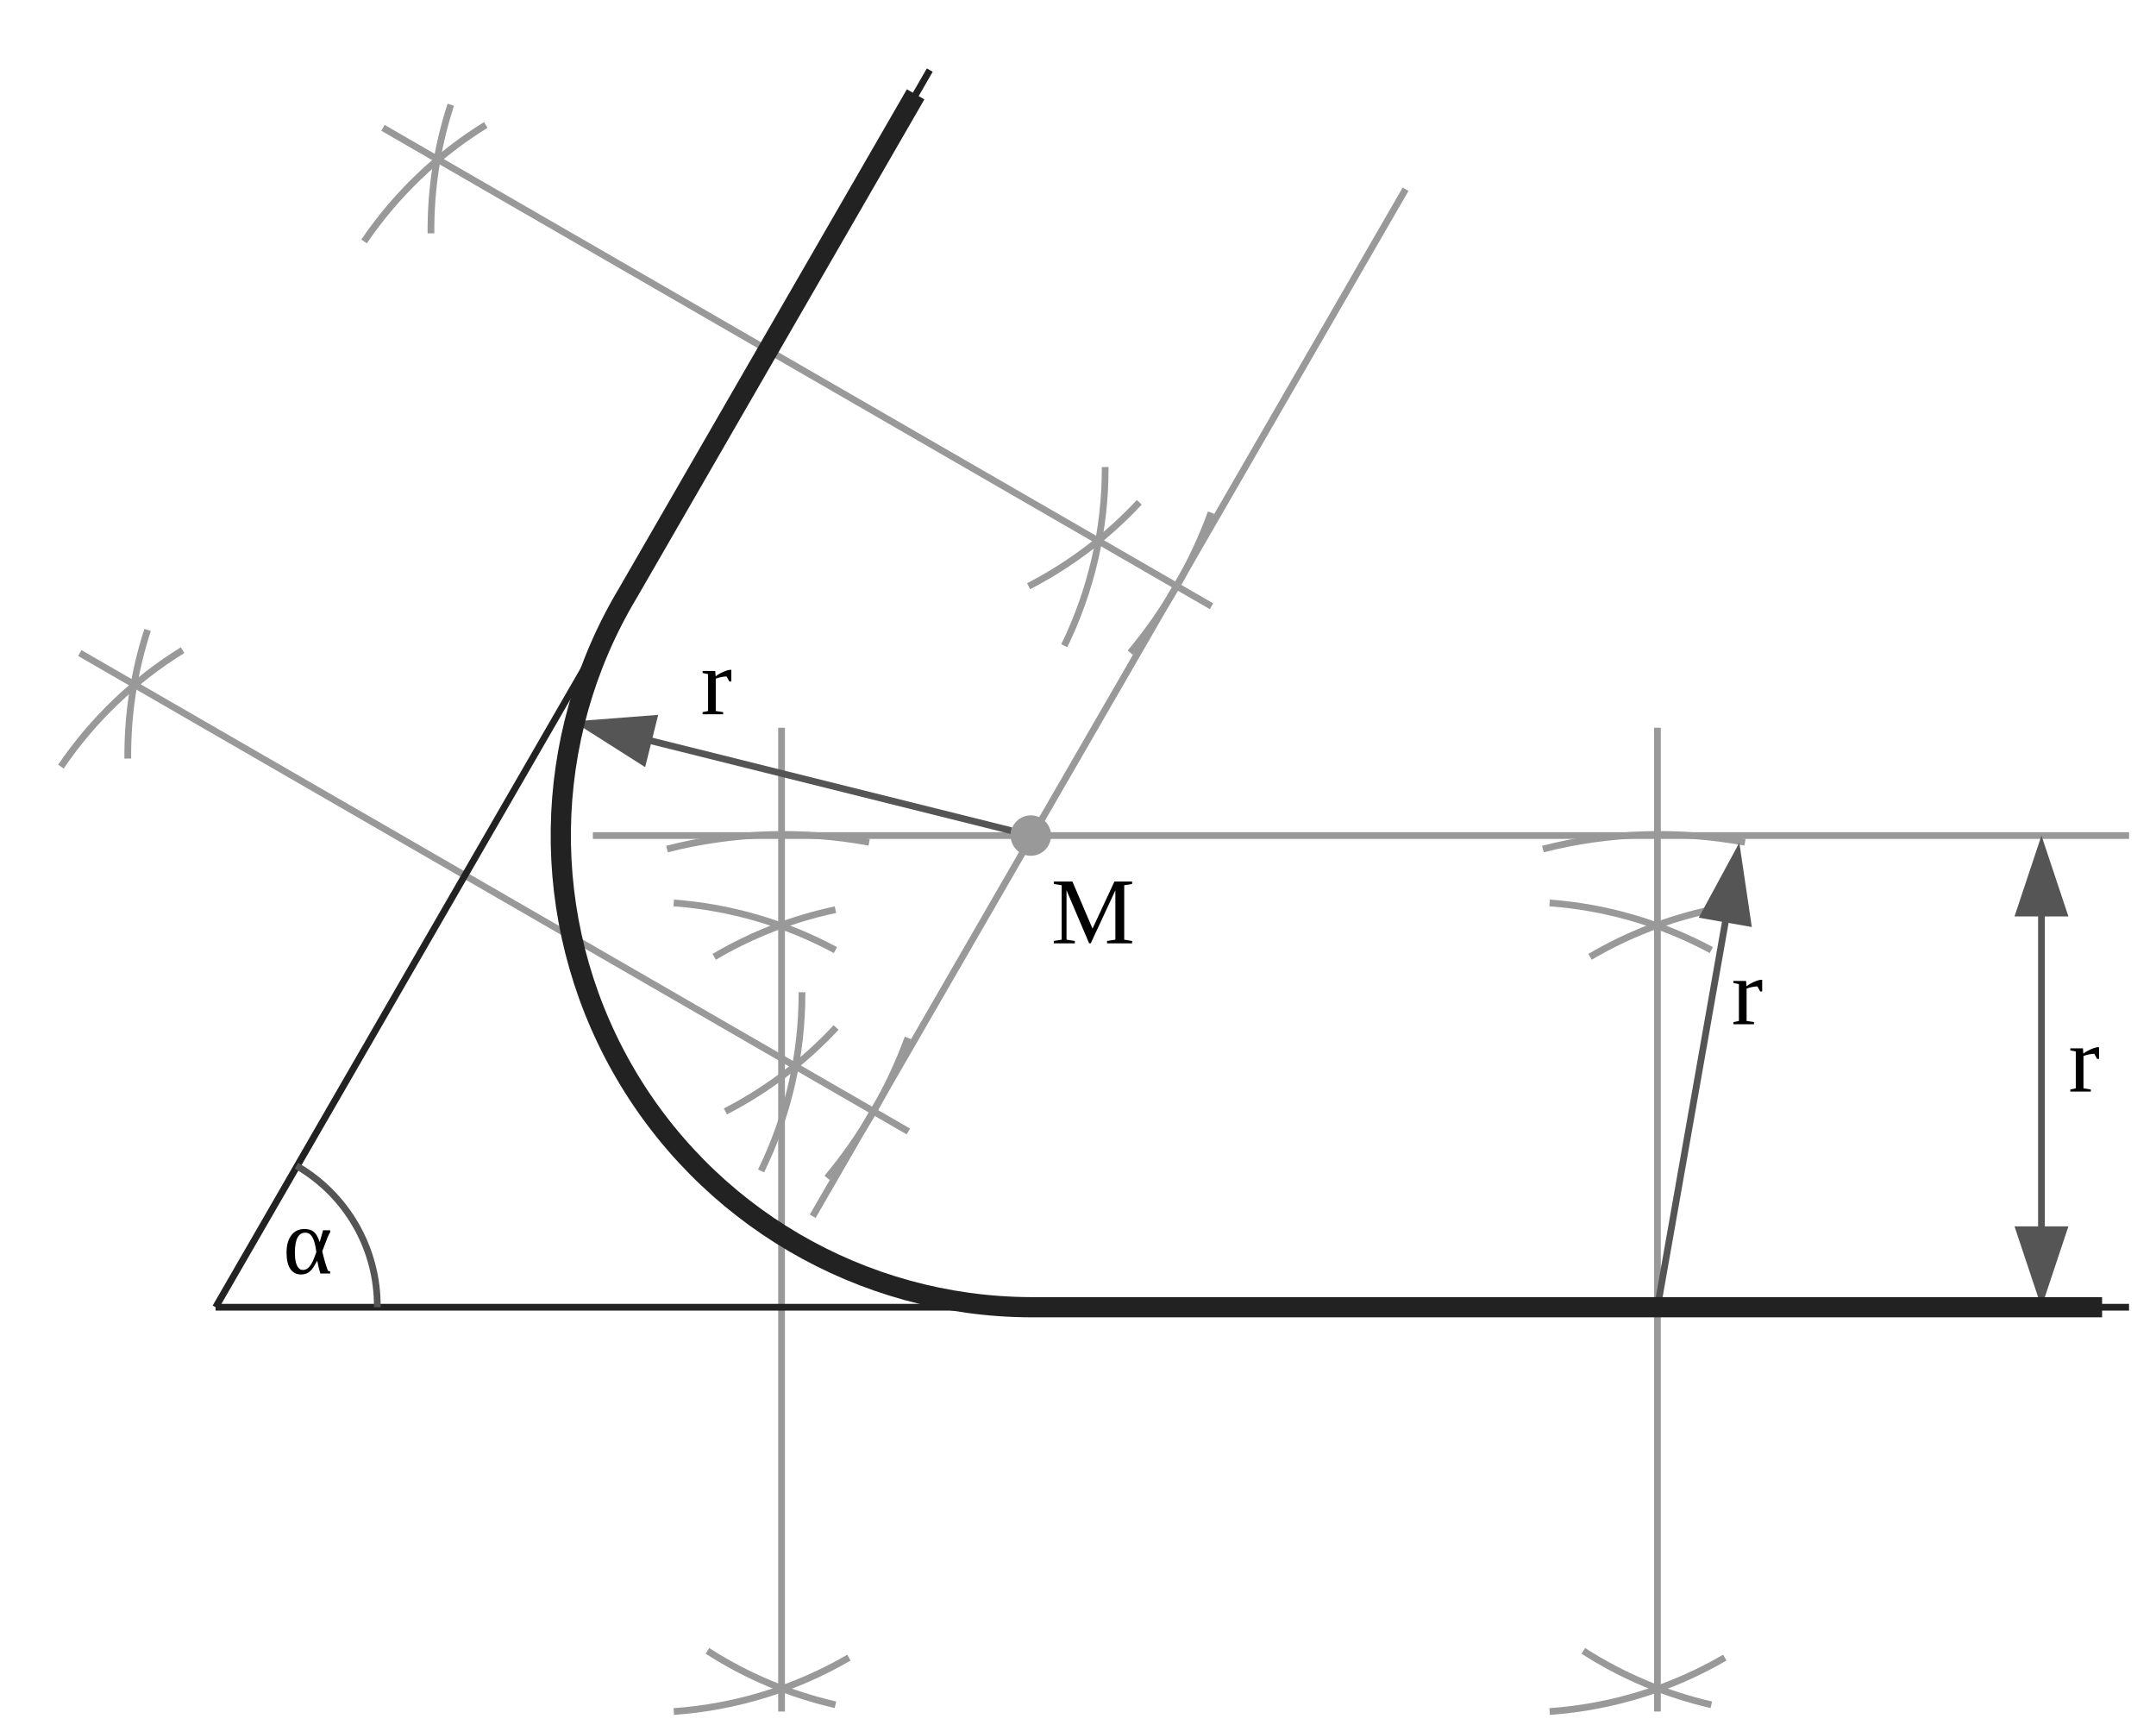
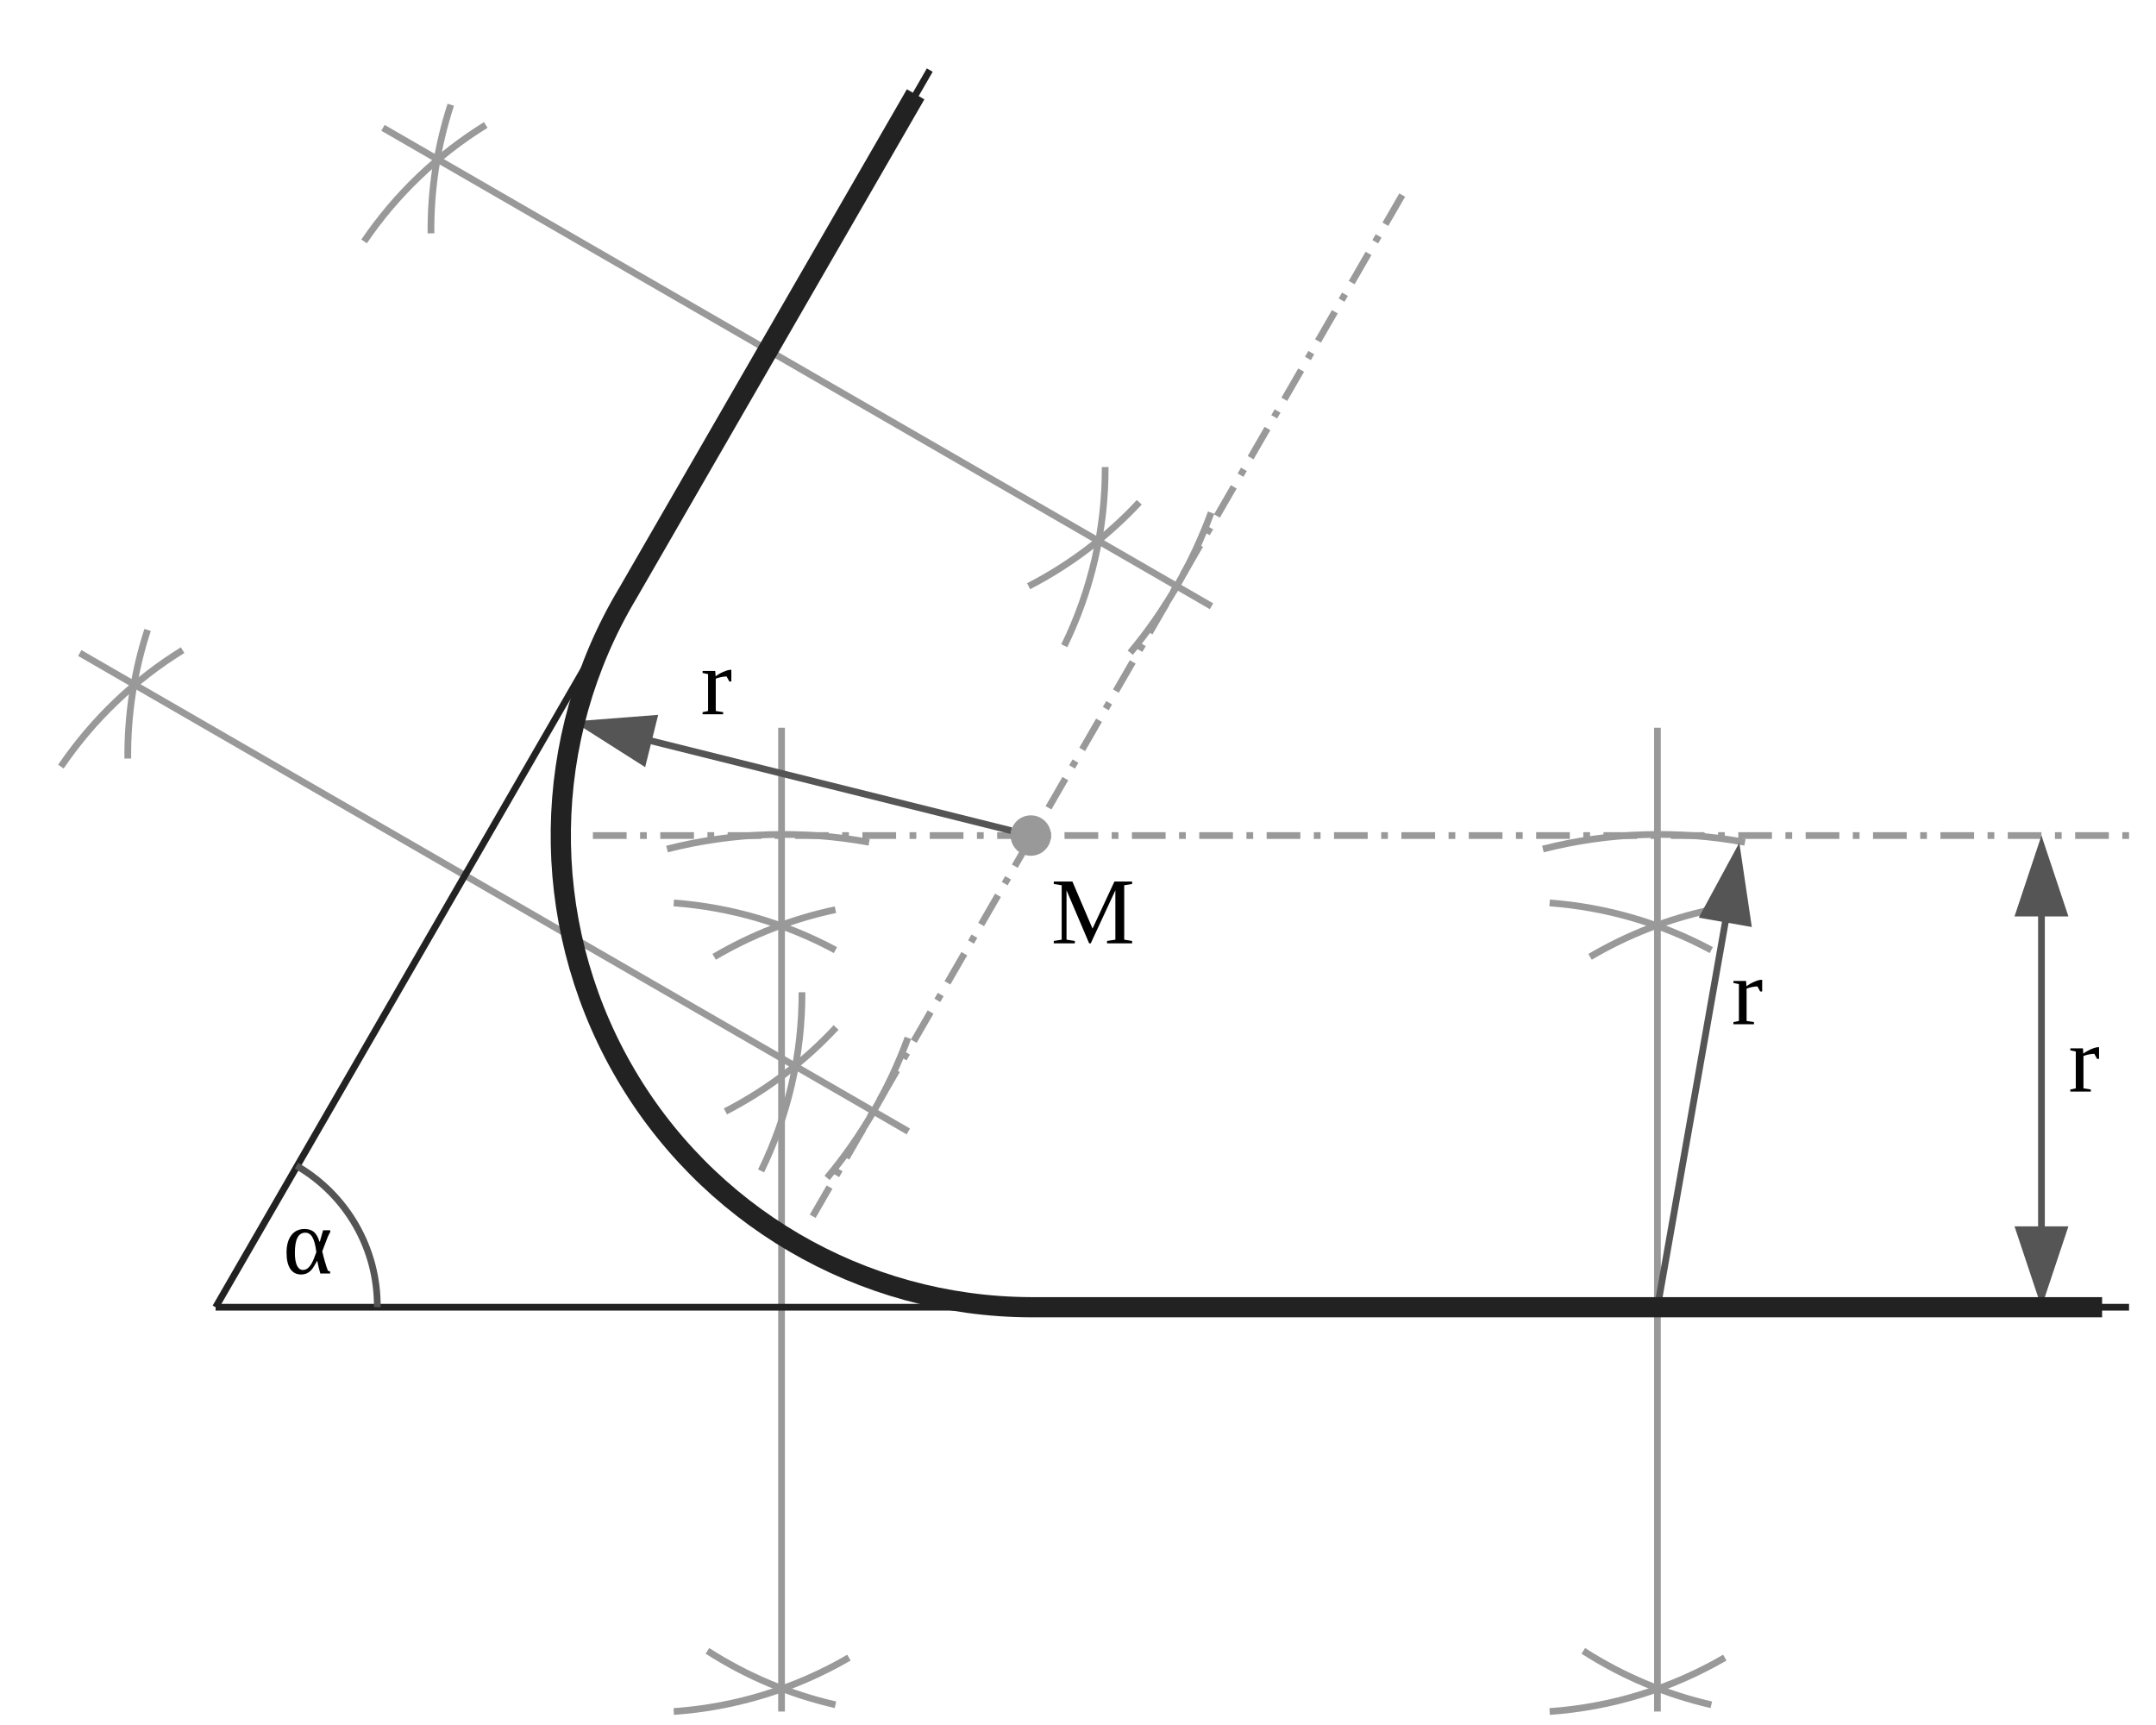
<svg xmlns="http://www.w3.org/2000/svg" width="320" height="256" viewBox="0 0 320 256">
  <style type="text/css">
  
  .eyes { fill: #999; stroke: none; }
  .baseline, .helpline { fill: none; stroke-width: 1px; stroke: #999; }
  .marker, .radii { fill: none; stroke-width: 1px; stroke: #555; }
  .dot, .arrowhead { fill: #555; stroke: none; }
  .constructor { fill: none; stroke-width: 1px; stroke: #222; }
  .result { fill: none; stroke-width: 3px; stroke: #222; }
  text { color: #222; font-size: 14px; }
  
 </style>
  <g>
    <g>
      <path class="helpline" d="M 100 254 A 60 60 180 0 0 126 246" />
      <path class="helpline" d="M 124 141 A 60 60 180 0 0 100 134" />
      <path class="helpline" d="M 124 135 A 60 60 180 0 0 106 142" />
      <path class="helpline" d="M 105 245 A 60 60 180 0 0 124 253" />
      <line class="helpline" x1="116" y1="108" x2="116" y2="254" />
      <path class="helpline" d="M 230 254 A 60 60 180 0 0 256 246" />
      <path class="helpline" d="M 254 141 A 60 60 180 0 0 230 134" />
      <path class="helpline" d="M 254 135 A 60 60 180 0 0 236 142" />
      <path class="helpline" d="M 235 245 A 60 60 180 0 0 254 253" />
      <line class="helpline" x1="246" y1="108" x2="246" y2="254" />
    </g>
    <g transform="rotate(-60, 32, 194)">
      <path class="helpline" d="M 90 254 A 60 60 180 0 0 116 246" />
      <path class="helpline" d="M 114 141 A 60 60 180 0 0 90 134" />
      <path class="helpline" d="M 114 135 A 60 60 180 0 0 96 142" />
      <path class="helpline" d="M 95 245 A 60 60 180 0 0 114 253" />
      <line class="helpline" x1="106" y1="128" x2="106" y2="270" />
      <path class="helpline" d="M 180 254 A 60 60 180 0 0 206 246" />
      <path class="helpline" d="M 204 141 A 60 60 180 0 0 180 134" />
      <path class="helpline" d="M 204 135 A 60 60 180 0 0 186 142" />
      <path class="helpline" d="M 185 245 A 60 60 180 0 0 204 253" />
      <line class="helpline" x1="196" y1="128" x2="196" y2="270" />
    </g>
  </g>
  <g>
    <g>
      <path class="helpline" d="M 129 125 A 70 70 180 0 0 99 126" />
      <path class="helpline" d="M 259 125 A 70 70 180 0 0 229 126" />
-       <line class="helpline" x1="88" y1="124" x2="316" y2="124" />
+       <line class="helpline" x1="88" y1="124" x2="316" y2="124" stroke-dasharray="5 2 1 2" />
      <g>
        <g transform="rotate(100, 246, 194)">
          <line class="radii" x1="246" y1="194" x2="179" y2="194" />
          <polygon class="arrowhead" points="176,194 188,190 188,198" />
        </g>
        <text x="257" y="152">r</text>
      </g>
      <g>
        <g transform="rotate(90, 303, 194)">
          <line class="radii" x1="300" y1="194" x2="236" y2="194" />
          <polygon class="arrowhead" points="233,194 245,190 245,198" />
          <polygon class="arrowhead" points="303,194 291,190 291,198" />
        </g>
        <text x="307" y="162">r</text>
      </g>
    </g>
    <g transform="rotate(-60, 32, 194)">
      <path class="helpline" d="M 94 263 A 70 70 180 0 0 118 263" />
      <path class="helpline" d="M 184 263 A 70 70 180 0 0 208 263" />
-       <line class="helpline" x1="88" y1="264" x2="264" y2="264" />
+       <line class="helpline" x1="88" y1="264" x2="264" y2="264" stroke-dasharray="5 2 1 2" />
    </g>
    <g>
      <circle class="eyes" cx="153" cy="124" r="3" />
      <text x="156" y="140">M</text>
      <g>
        <g transform="rotate(14, 153, 124)">
          <line class="radii" x1="150" y1="124" x2="86" y2="124" />
          <polygon class="arrowhead" points="83,124 95,120 95,128" />
        </g>
        <text x="104" y="106">r</text>
      </g>
    </g>
  </g>
  <g id="angle">
    <line class="constructor" x1="32" y1="194" x2="316" y2="194" />
    <line class="constructor" x1="32" y1="194" x2="244" y2="194" transform="rotate(-60, 32, 194)" />
    <path class="marker" d="M 56 194 A 24 24 180 0 0 44 173" />
    <text x="42" y="189">α</text>
  </g>
  <g>
    <path class="result" d="M 135.9 14, 93.2 88 A 70 70 180 0 0 153 194 L 312 194" />
  </g>
</svg>
